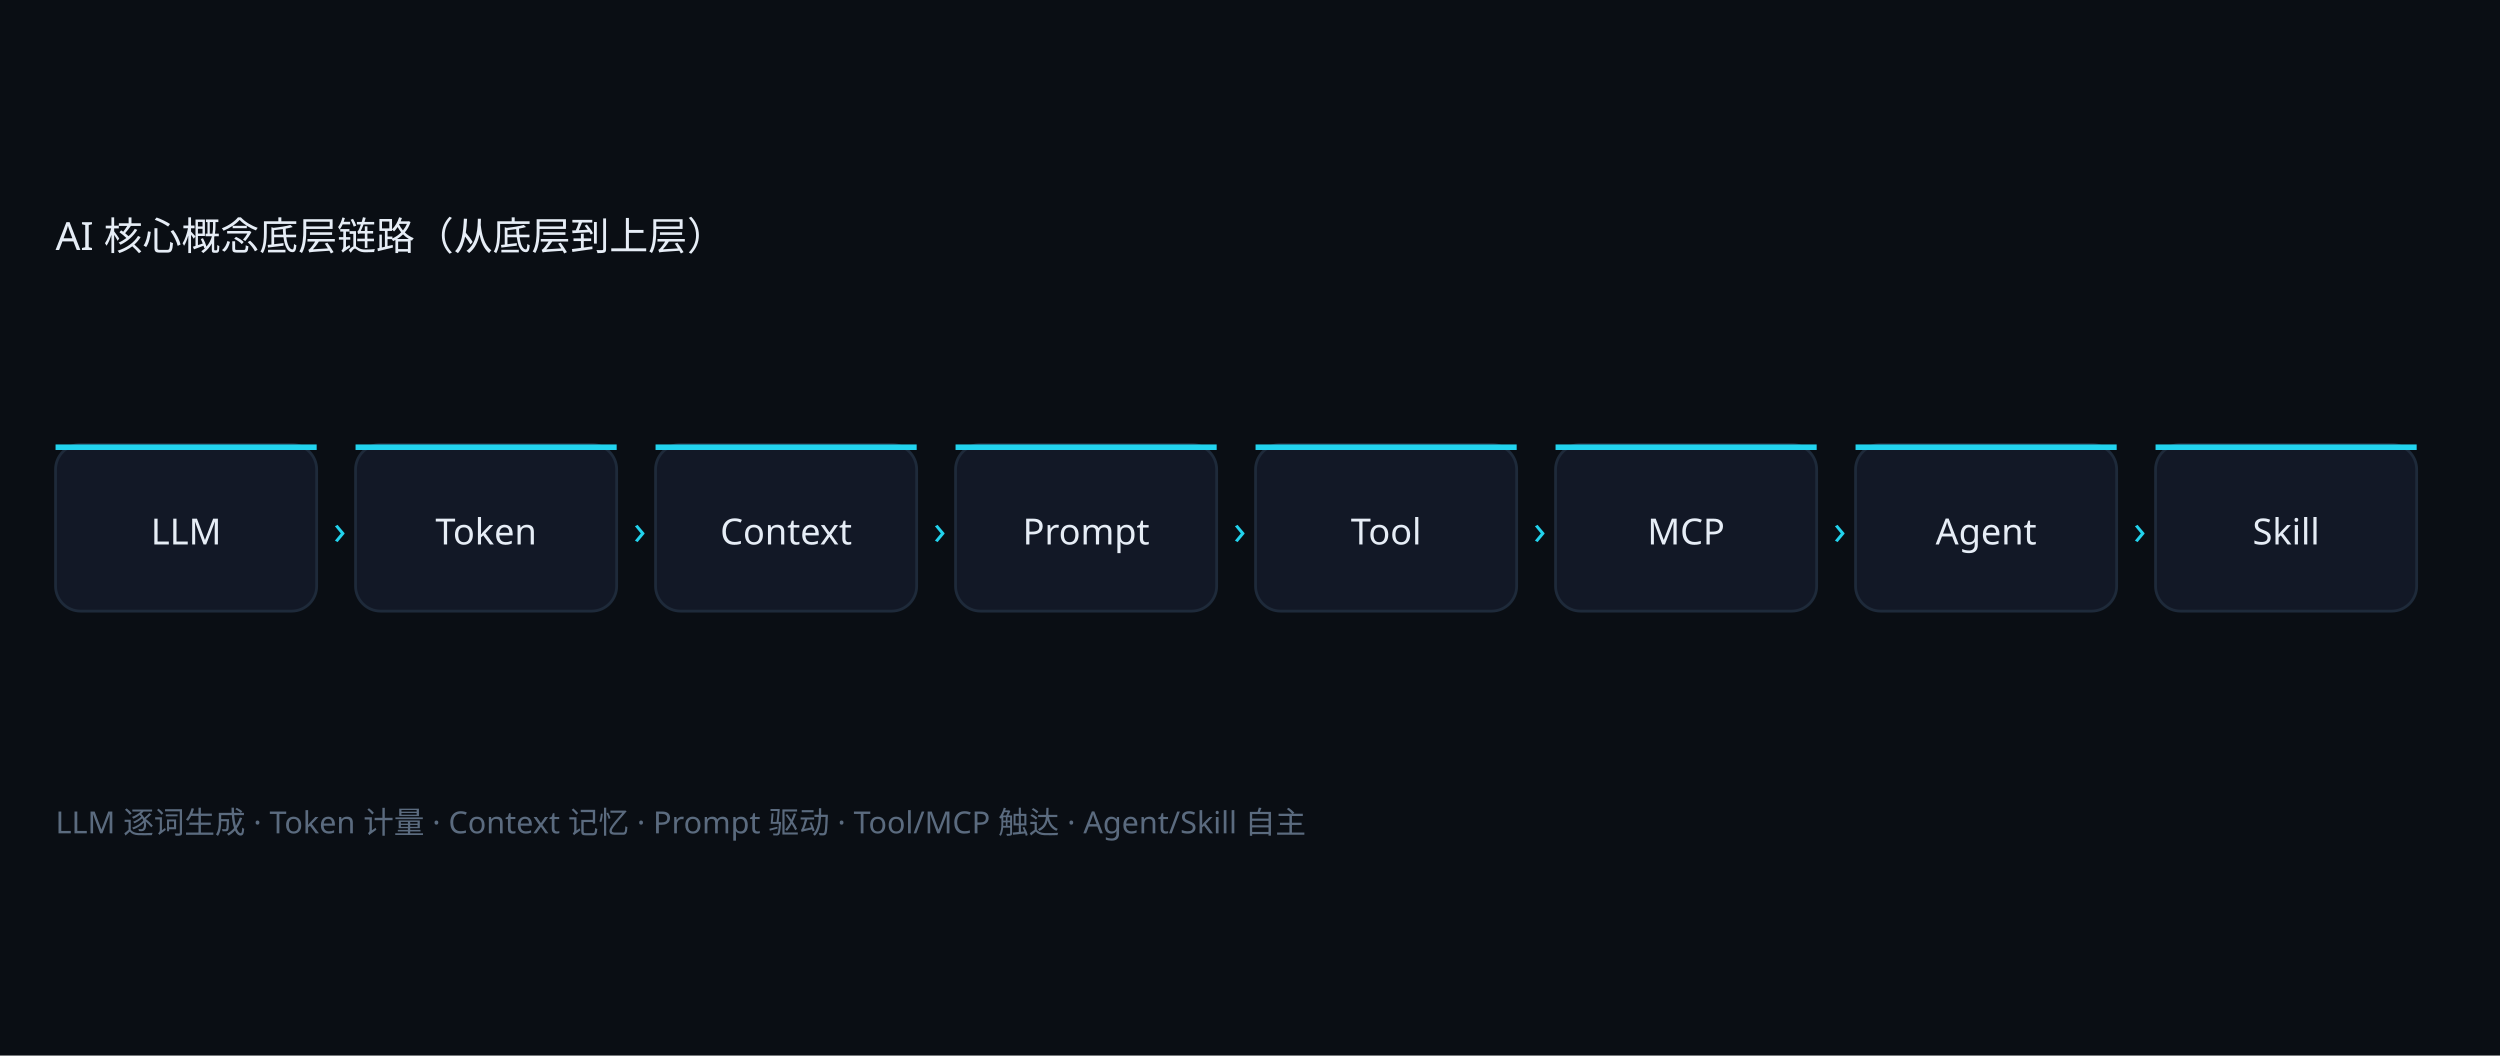
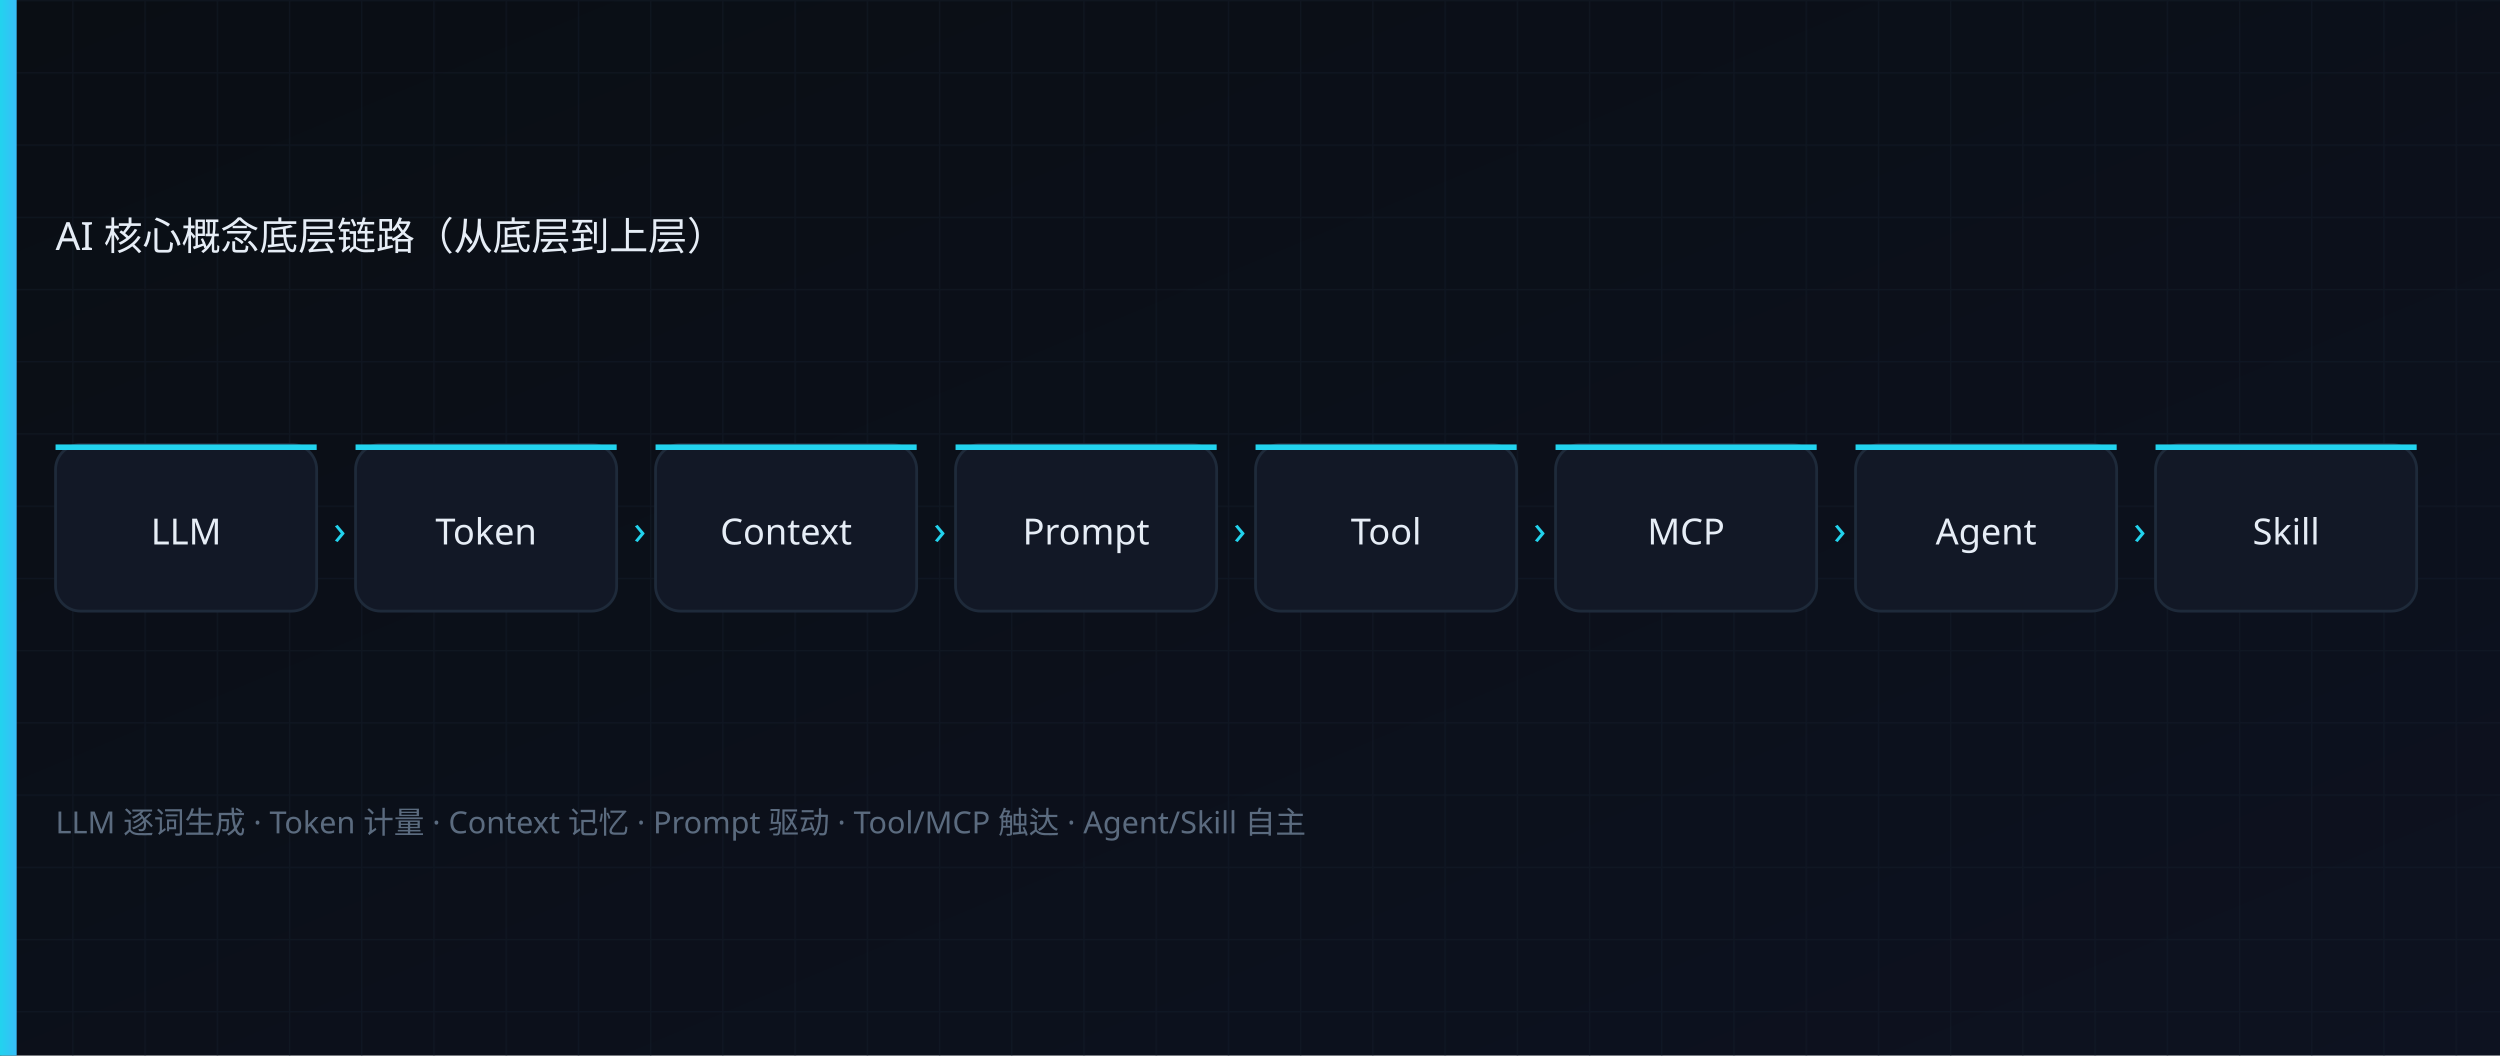
- <svg xmlns="http://www.w3.org/2000/svg" viewBox="0 0 900 380" font-family="PingFang SC,sans-serif">
-   <rect width="900" height="380" fill="#0a0e14" />
-   <rect width="900" height="380" fill="none" />
+ <svg xmlns="http://www.w3.org/2000/svg" viewBox="0 0 900 380" font-family="PingFang SC,Microsoft YaHei,sans-serif">
+   <defs>
+     <linearGradient id="bg" x1="0" y1="0" x2="1" y2="1">
+       <stop offset="0" stop-color="#0a0e14" />
+       <stop offset="1" stop-color="#0d1220" />
+     </linearGradient>
+     <linearGradient id="acc" x1="0" y1="0" x2="1" y2="0">
+       <stop offset="0" stop-color="#22d3ee" />
+       <stop offset="1" stop-color="#38bdf8" />
+     </linearGradient>
+     <pattern id="g" width="26" height="26" patternUnits="userSpaceOnUse">
+       <path d="M26 0H0V26" fill="none" stroke="#16202e" stroke-width="1" />
+     </pattern>
+     <filter id="glow">
+       <feGaussianBlur stdDeviation="2.2" result="b" />
+       <feMerge>
+         <feMergeNode in="b" />
+         <feMergeNode in="SourceGraphic" />
+       </feMerge>
+     </filter>
+   </defs>
+   <rect width="900" height="380" fill="url(#bg)" />
+   <rect width="900" height="380" fill="url(#g)" opacity="0.4" />
+   <rect x="0" y="0" width="6" height="380" fill="url(#acc)" />
  <rect x="20" y="160" width="94" height="60" rx="9" fill="#121826" stroke="#1e2a3a" />
  <rect x="20" y="160" width="94" height="2" fill="#22d3ee" />
  <text x="67" y="196" font-size="13" fill="#e6edf6" text-anchor="middle">LLM</text>
  <text x="120" y="196" font-size="15" fill="#22d3ee">›</text>
  <rect x="128" y="160" width="94" height="60" rx="9" fill="#121826" stroke="#1e2a3a" />
  <rect x="128" y="160" width="94" height="2" fill="#22d3ee" />
  <text x="175" y="196" font-size="13" fill="#e6edf6" text-anchor="middle">Token</text>
  <text x="228" y="196" font-size="15" fill="#22d3ee">›</text>
  <rect x="236" y="160" width="94" height="60" rx="9" fill="#121826" stroke="#1e2a3a" />
  <rect x="236" y="160" width="94" height="2" fill="#22d3ee" />
  <text x="283" y="196" font-size="13" fill="#e6edf6" text-anchor="middle">Context</text>
  <text x="336" y="196" font-size="15" fill="#22d3ee">›</text>
  <rect x="344" y="160" width="94" height="60" rx="9" fill="#121826" stroke="#1e2a3a" />
  <rect x="344" y="160" width="94" height="2" fill="#22d3ee" />
  <text x="391" y="196" font-size="13" fill="#e6edf6" text-anchor="middle">Prompt</text>
  <text x="444" y="196" font-size="15" fill="#22d3ee">›</text>
  <rect x="452" y="160" width="94" height="60" rx="9" fill="#121826" stroke="#1e2a3a" />
  <rect x="452" y="160" width="94" height="2" fill="#22d3ee" />
  <text x="499" y="196" font-size="13" fill="#e6edf6" text-anchor="middle">Tool</text>
  <text x="552" y="196" font-size="15" fill="#22d3ee">›</text>
  <rect x="560" y="160" width="94" height="60" rx="9" fill="#121826" stroke="#1e2a3a" />
  <rect x="560" y="160" width="94" height="2" fill="#22d3ee" />
  <text x="607" y="196" font-size="13" fill="#e6edf6" text-anchor="middle">MCP</text>
  <text x="660" y="196" font-size="15" fill="#22d3ee">›</text>
  <rect x="668" y="160" width="94" height="60" rx="9" fill="#121826" stroke="#1e2a3a" />
  <rect x="668" y="160" width="94" height="2" fill="#22d3ee" />
  <text x="715" y="196" font-size="13" fill="#e6edf6" text-anchor="middle">Agent</text>
  <text x="768" y="196" font-size="15" fill="#22d3ee">›</text>
  <rect x="776" y="160" width="94" height="60" rx="9" fill="#121826" stroke="#1e2a3a" />
  <rect x="776" y="160" width="94" height="2" fill="#22d3ee" />
  <text x="823" y="196" font-size="13" fill="#e6edf6" text-anchor="middle">Skill</text>
  <text x="20" y="90" font-size="14" fill="#e6edf6">AI 核心概念底层链路（从底层到上层）</text>
  <text x="20" y="300" font-size="11" fill="#5b6b7f">LLM 逐词生成 · Token 计量 · Context 记忆 · Prompt 驱动 · Tool/MCP 触达 · Agent/Skill 自主</text>
</svg>
